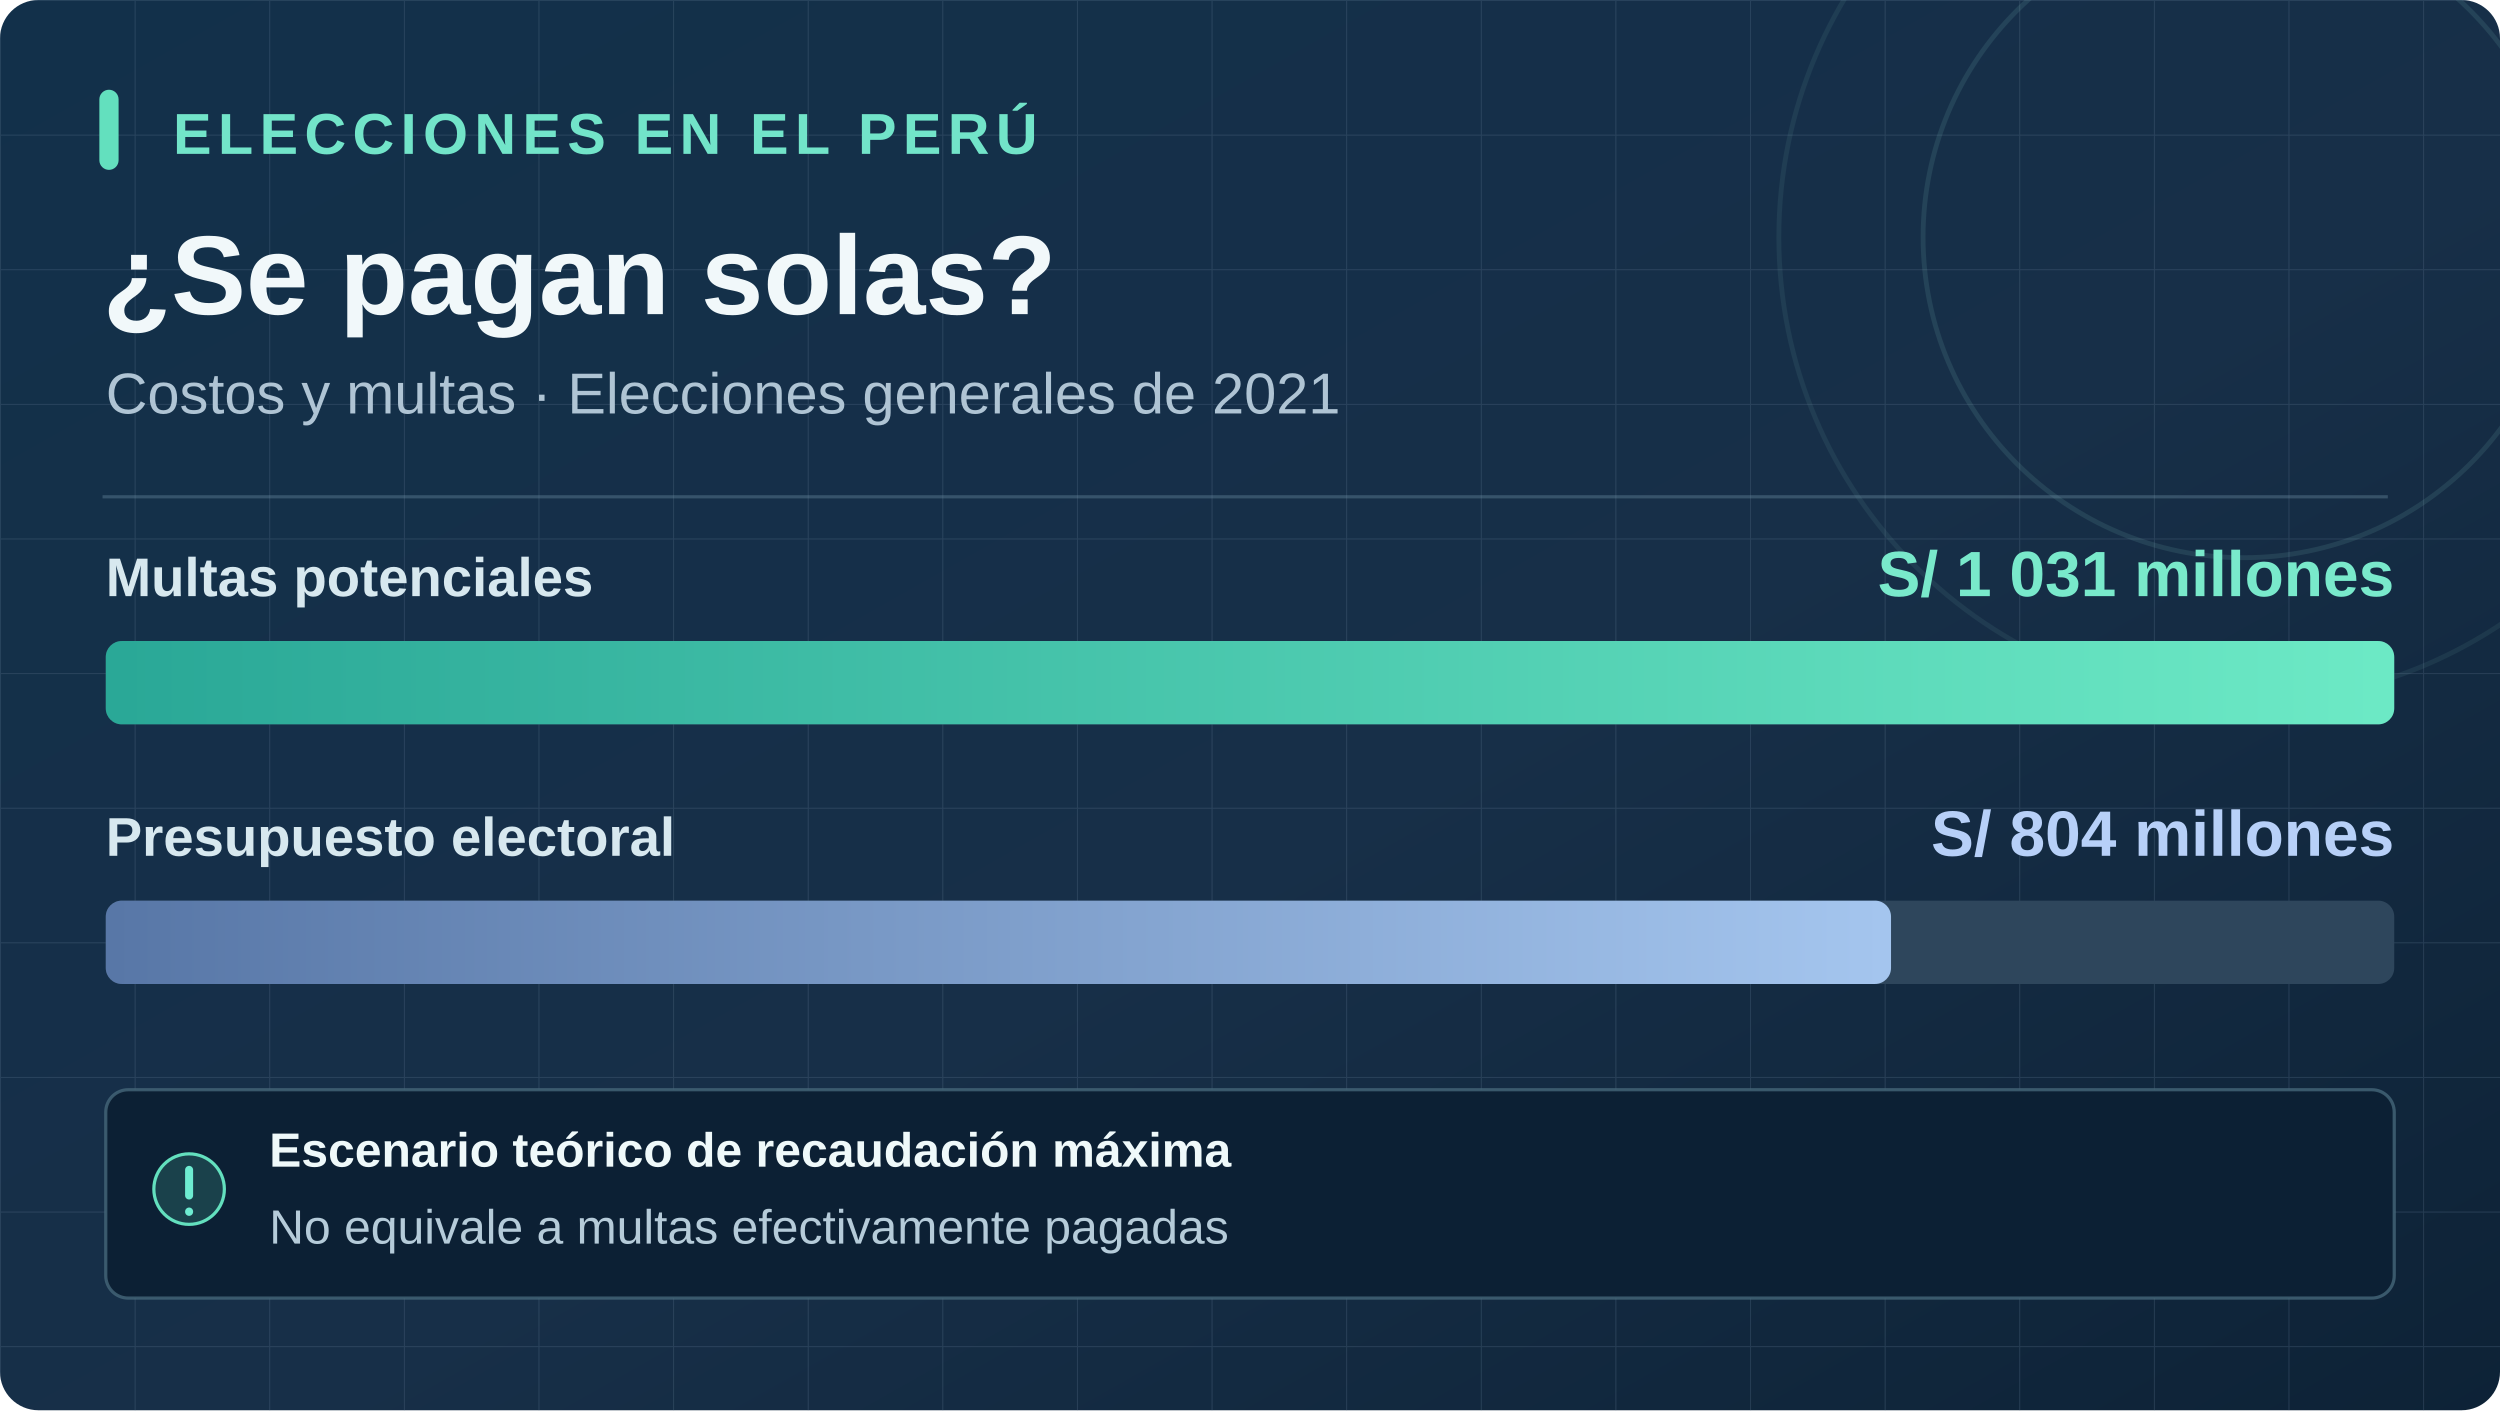
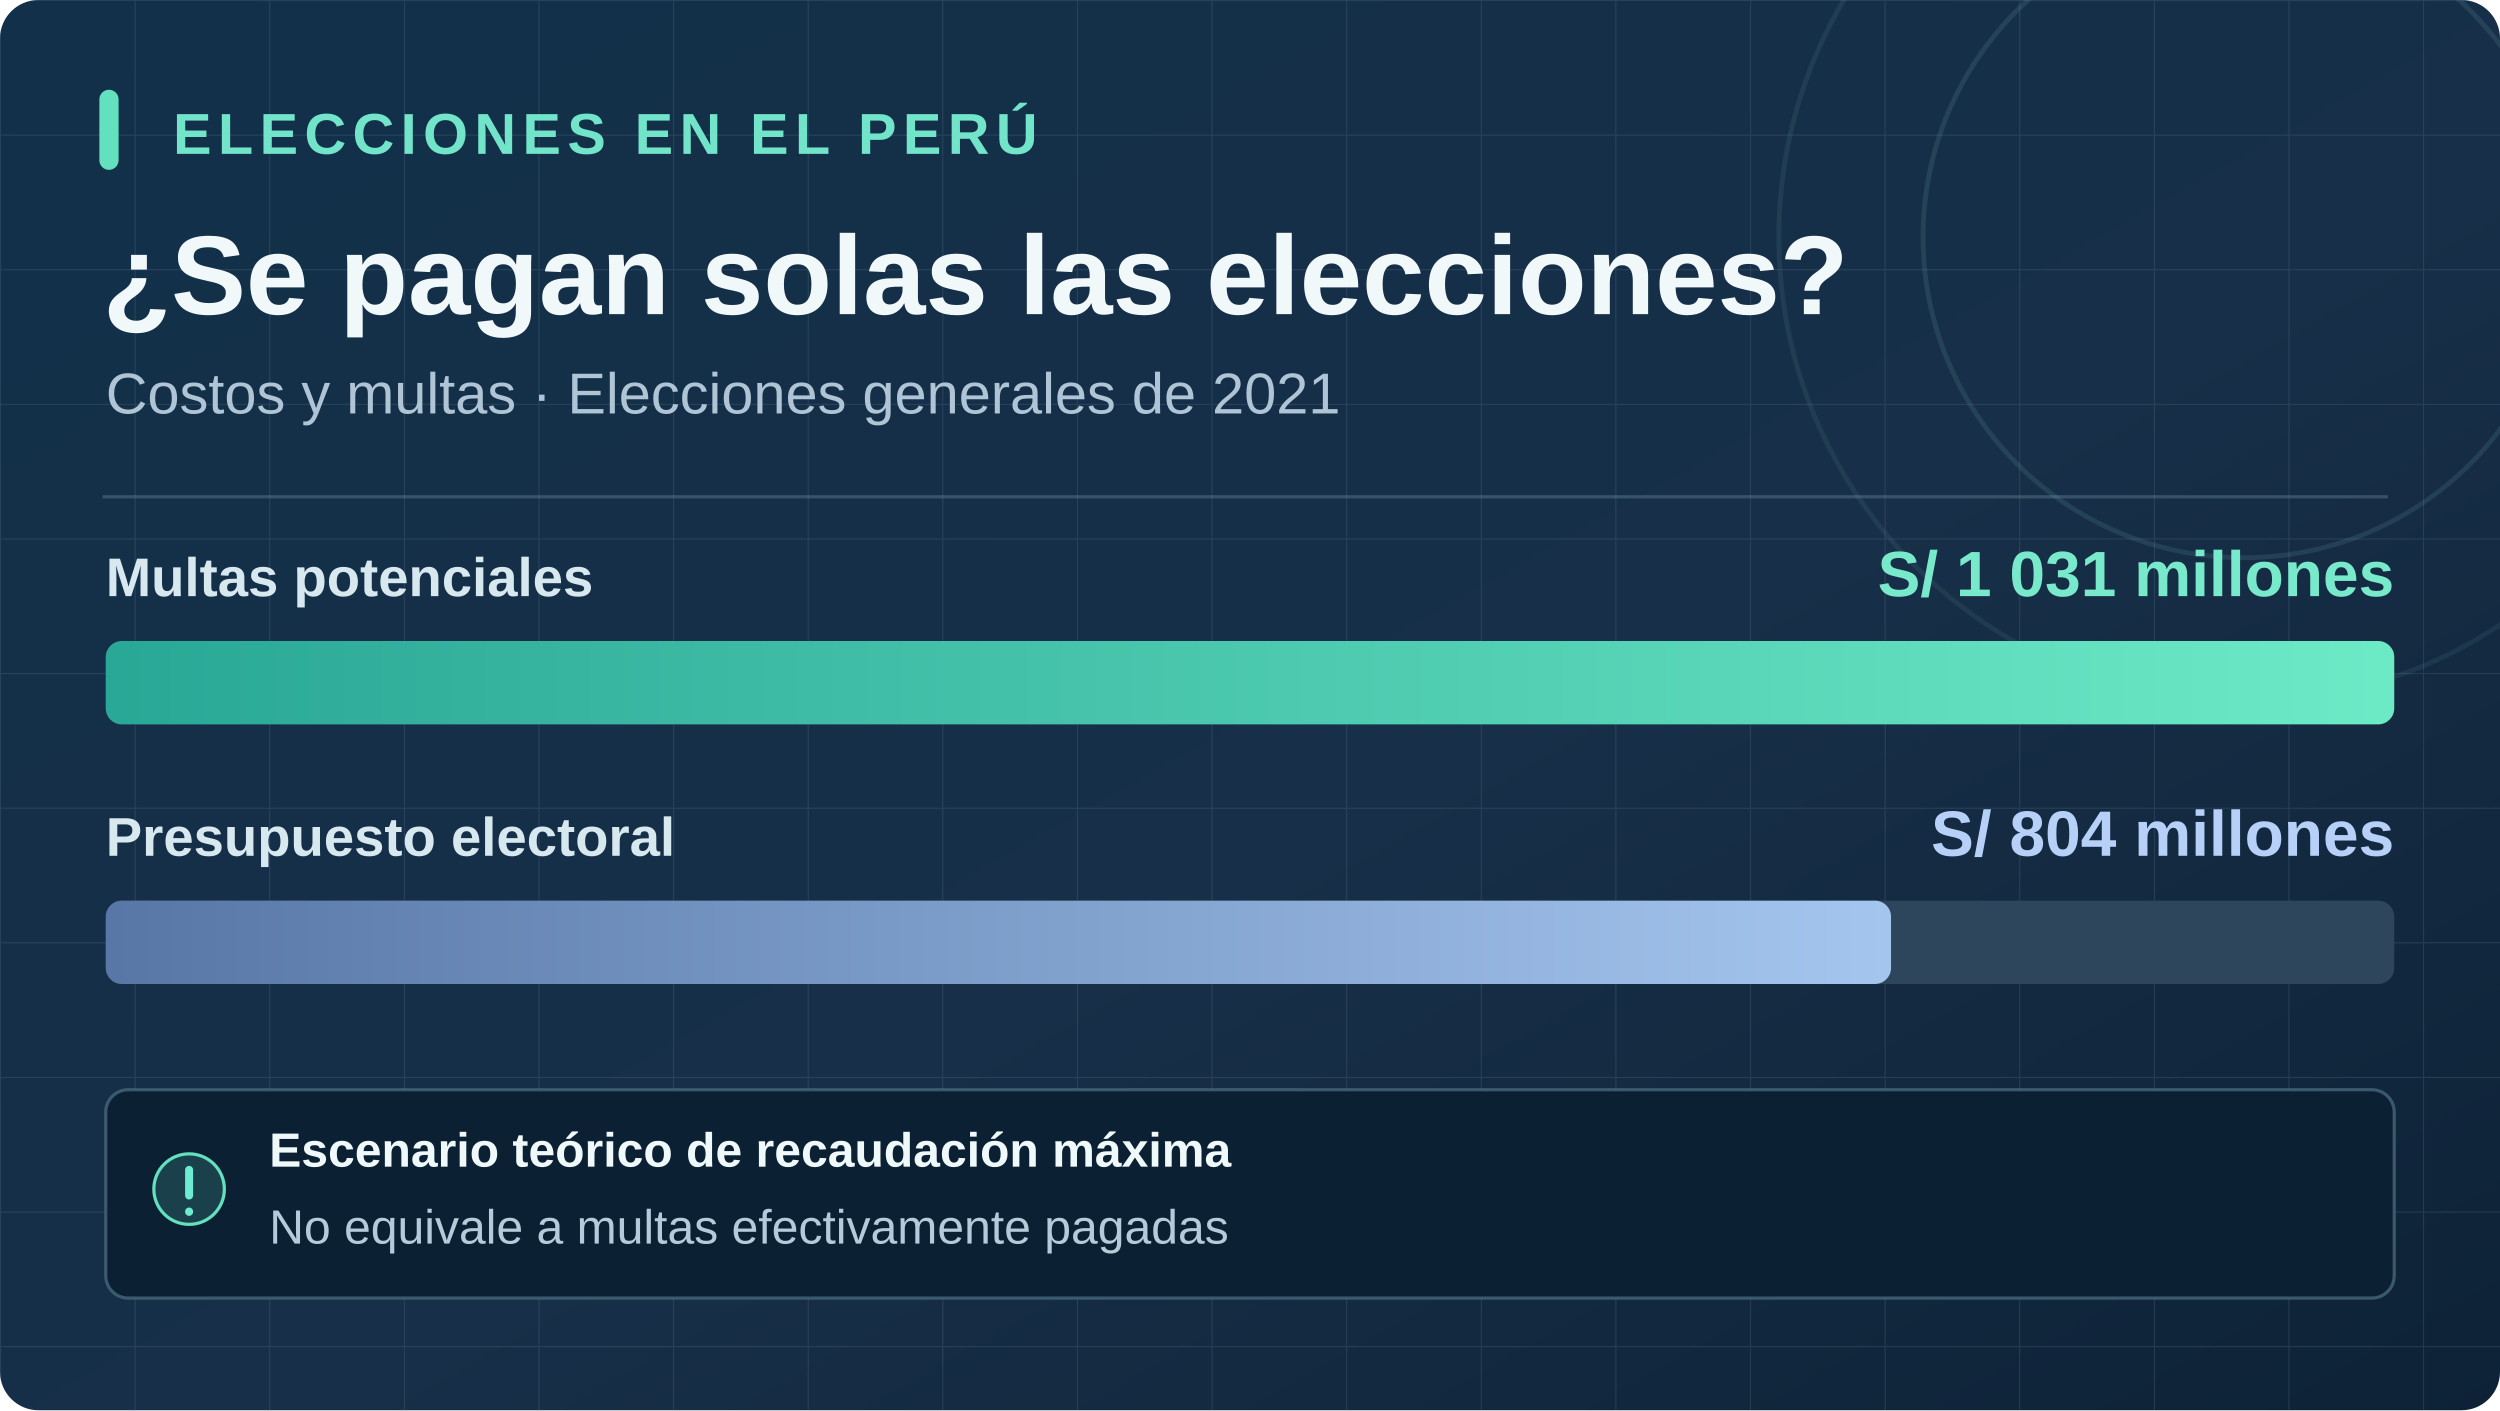
<svg xmlns="http://www.w3.org/2000/svg" width="780" height="440" viewBox="0 0 780 440" role="img" aria-labelledby="title desc">
  <defs>
    <linearGradient id="bg" x1="0" y1="0" x2="1" y2="1">
      <stop offset="0" stop-color="#12304a" />
      <stop offset=".56" stop-color="#172f48" />
      <stop offset="1" stop-color="#0d2236" />
    </linearGradient>
    <linearGradient id="mint" x1="0" x2="1">
      <stop stop-color="#2aa897" />
      <stop offset="1" stop-color="#6ce9c5" />
    </linearGradient>
    <linearGradient id="slate" x1="0" x2="1">
      <stop stop-color="#5877a7" />
      <stop offset="1" stop-color="#a4c5ee" />
    </linearGradient>
    <pattern id="grid" width="42" height="42" patternUnits="userSpaceOnUse">
      <path d="M42 0H0V42" stroke="#58738b" stroke-width=".65" fill="none" opacity=".28" />
    </pattern>
  </defs>
  <rect width="780" height="440" rx="12" fill="url(#bg)" />
  <rect width="780" height="440" rx="12" fill="url(#grid)" />
  <circle cx="700" cy="74" r="100" fill="none" stroke="#86c8c7" stroke-opacity=".13" stroke-width="1.5" />
  <circle cx="700" cy="74" r="145" fill="none" stroke="#86c8c7" stroke-opacity=".09" stroke-width="1.5" />
  <rect x="31" y="28" width="6" height="25" rx="3" fill="#63e0be" />
  <text x="54" y="48" font-family="Arial,sans-serif" font-size="18" font-weight="700" letter-spacing="2" fill="#72e4c9">ELECCIONES EN EL PERÚ</text>
-   <text x="32" y="98" font-family="Arial,sans-serif" font-size="35" font-weight="800" fill="#f1f8fa">¿Se pagan solas?</text>
+   <text x="32" y="98" font-family="Arial,sans-serif" font-size="35" font-weight="800" fill="#f1f8fa">¿Se pagan solas las elecciones?</text>
  <text x="33" y="129" font-family="Arial,sans-serif" font-size="18" fill="#afc4d4">Costos y multas · Elecciones generales de 2021</text>
  <line x1="32" y1="155" x2="745" y2="155" stroke="#7495a8" stroke-opacity=".35" />
  <text x="33" y="186" font-family="Arial,sans-serif" font-size="17" font-weight="600" fill="#d7e8ef">Multas potenciales</text>
  <text x="747" y="186" text-anchor="end" font-family="Arial,sans-serif" font-size="20" font-weight="700" fill="#79e9cb">S/ 1 031 millones</text>
  <rect x="33" y="200" width="714" height="26" rx="5" fill="#2e465c" />
  <rect x="33" y="200" width="714" height="26" rx="5" fill="url(#mint)" />
  <text x="33" y="267" font-family="Arial,sans-serif" font-size="17" font-weight="600" fill="#d7e8ef">Presupuesto electoral</text>
  <text x="747" y="267" text-anchor="end" font-family="Arial,sans-serif" font-size="20" font-weight="700" fill="#b7d0f8">S/ 804 millones</text>
  <rect x="33" y="281" width="714" height="26" rx="5" fill="#2e465c" />
  <rect x="33" y="281" width="557" height="26" rx="5" fill="url(#slate)" />
  <rect x="33" y="340" width="714" height="65" rx="7" fill="#0c2034" stroke="#456779" stroke-opacity=".8" />
  <circle cx="59" cy="371" r="11" fill="#63e0be" fill-opacity=".17" stroke="#63e0be" />
  <path d="M59 365v8m0 5v.1" stroke="#6eecd1" stroke-width="2.5" stroke-linecap="round" />
  <text x="84" y="364" font-family="Arial,sans-serif" font-size="15" font-weight="700" fill="#eff9fa">Escenario teórico de recaudación máxima</text>
  <text x="84" y="388" font-family="Arial,sans-serif" font-size="15" fill="#b5cbd9">No equivale a multas efectivamente pagadas</text>
</svg>
